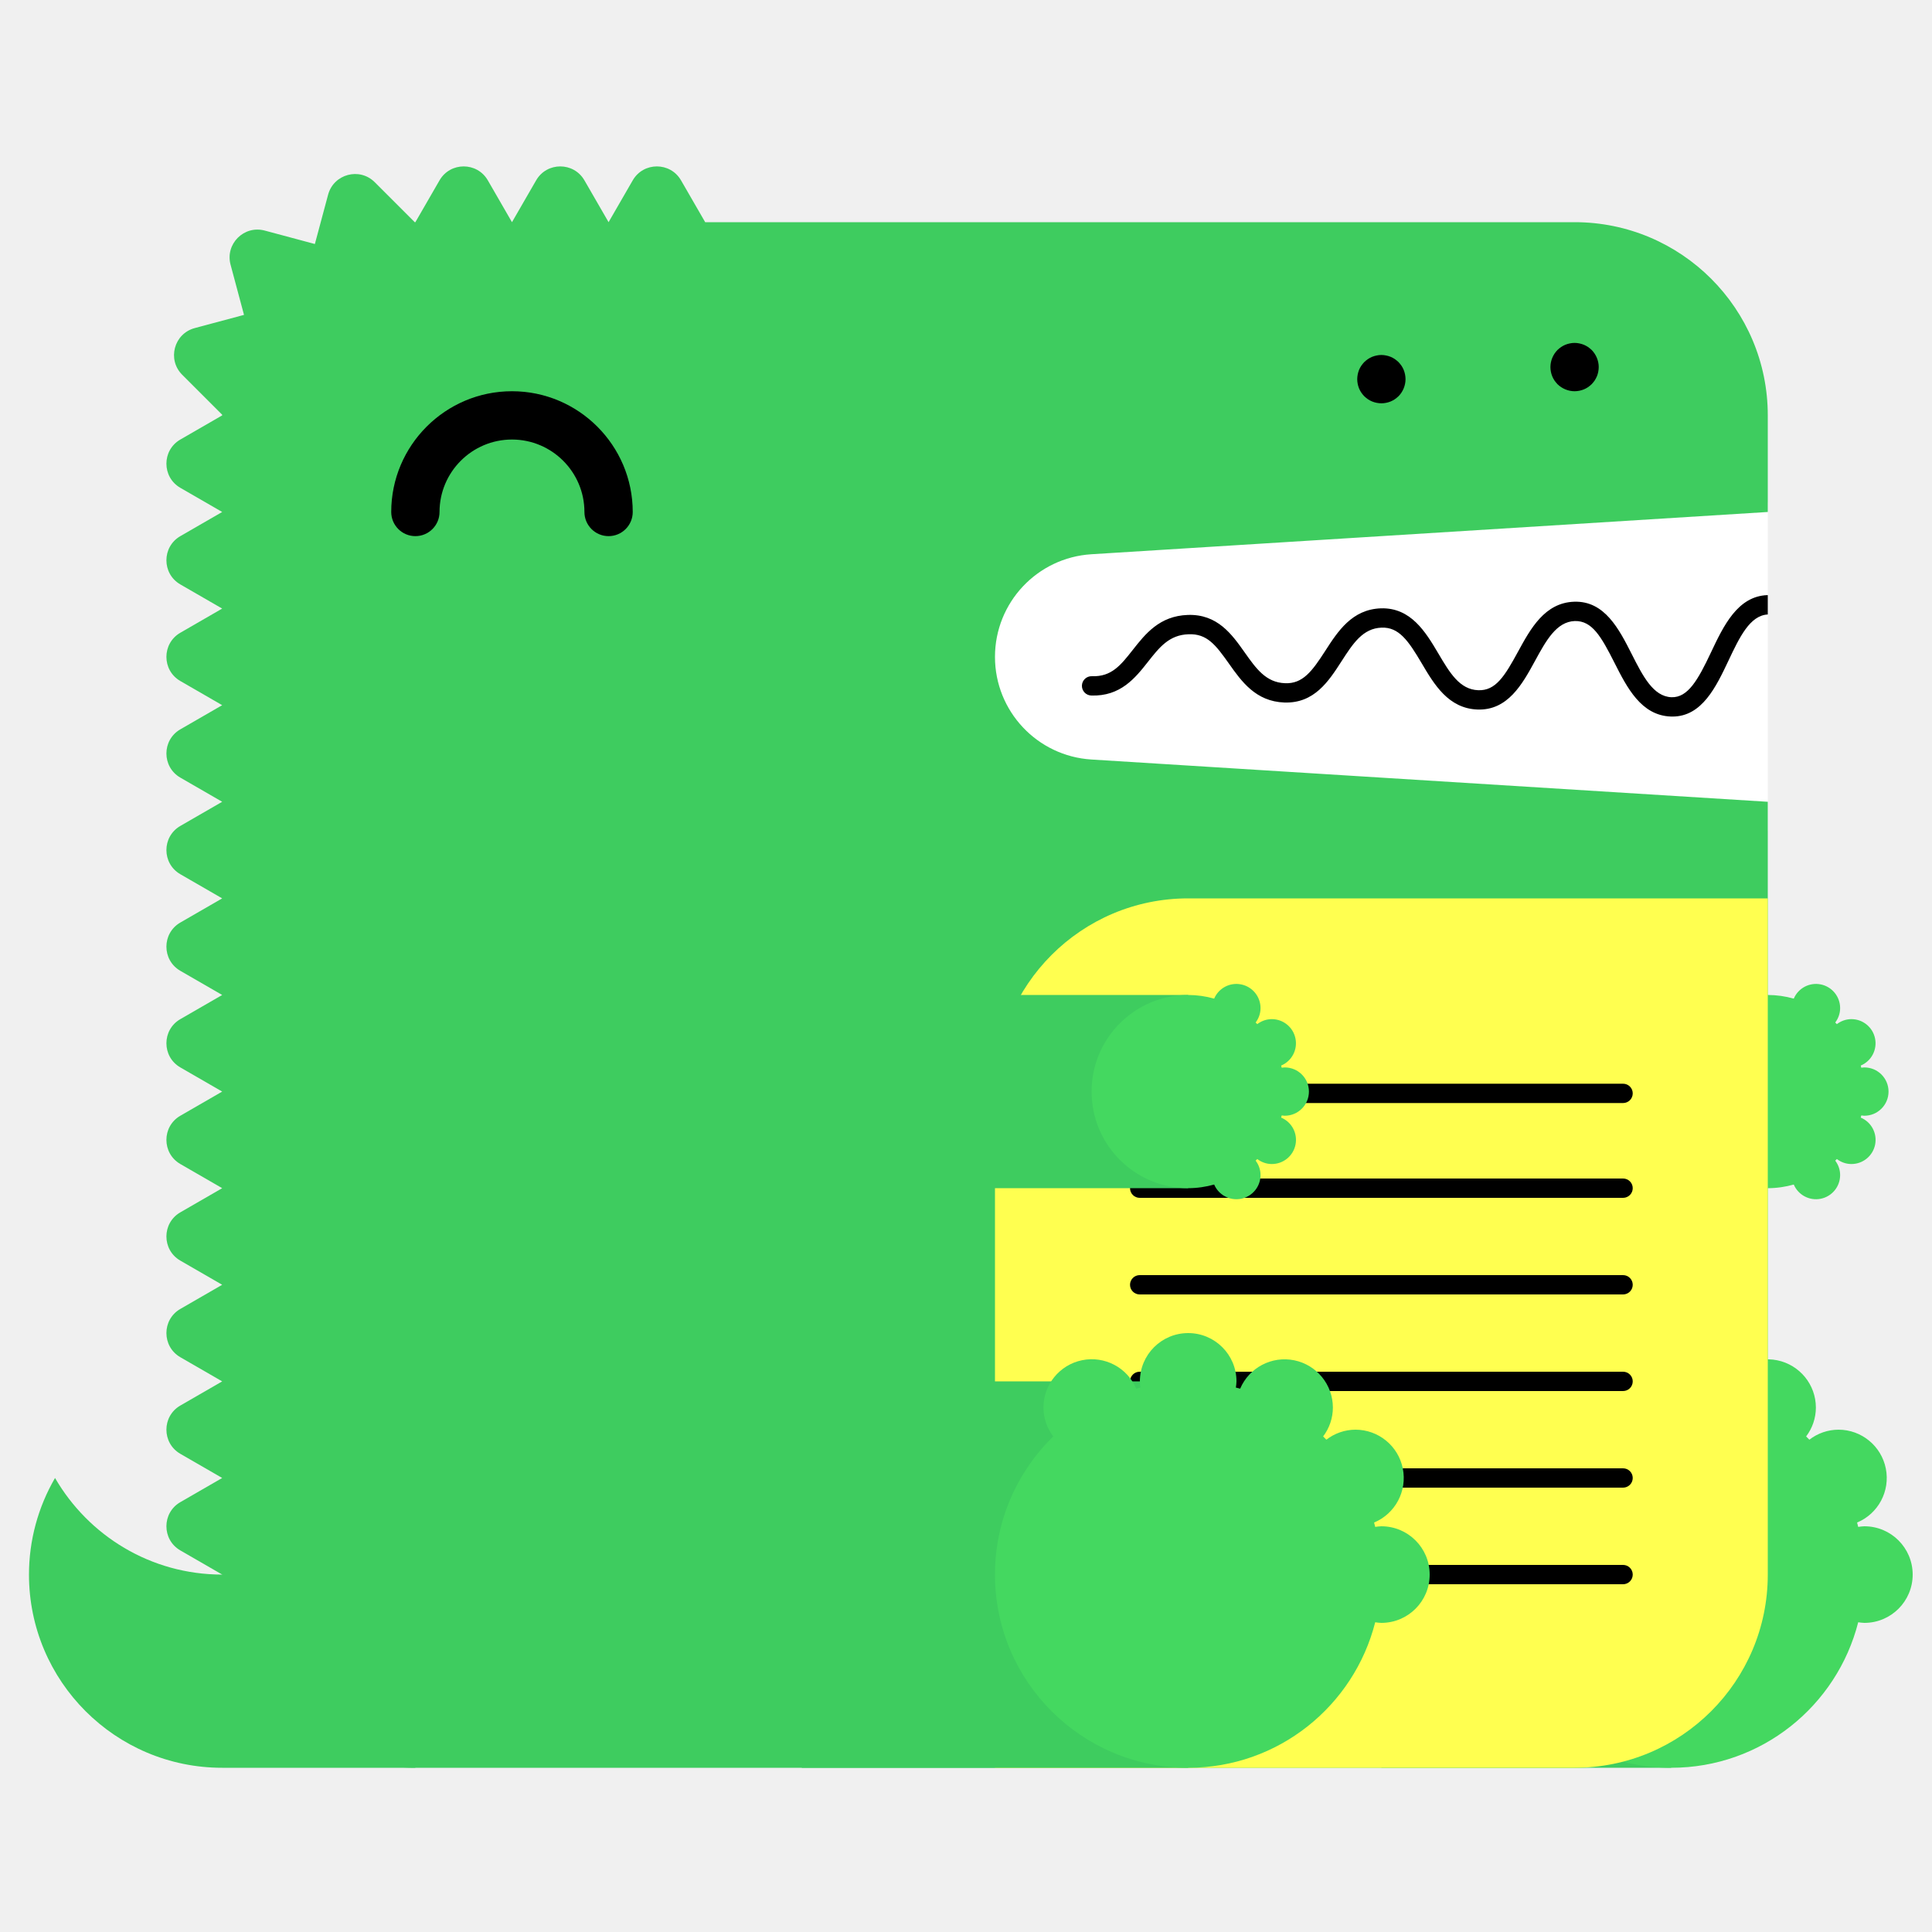
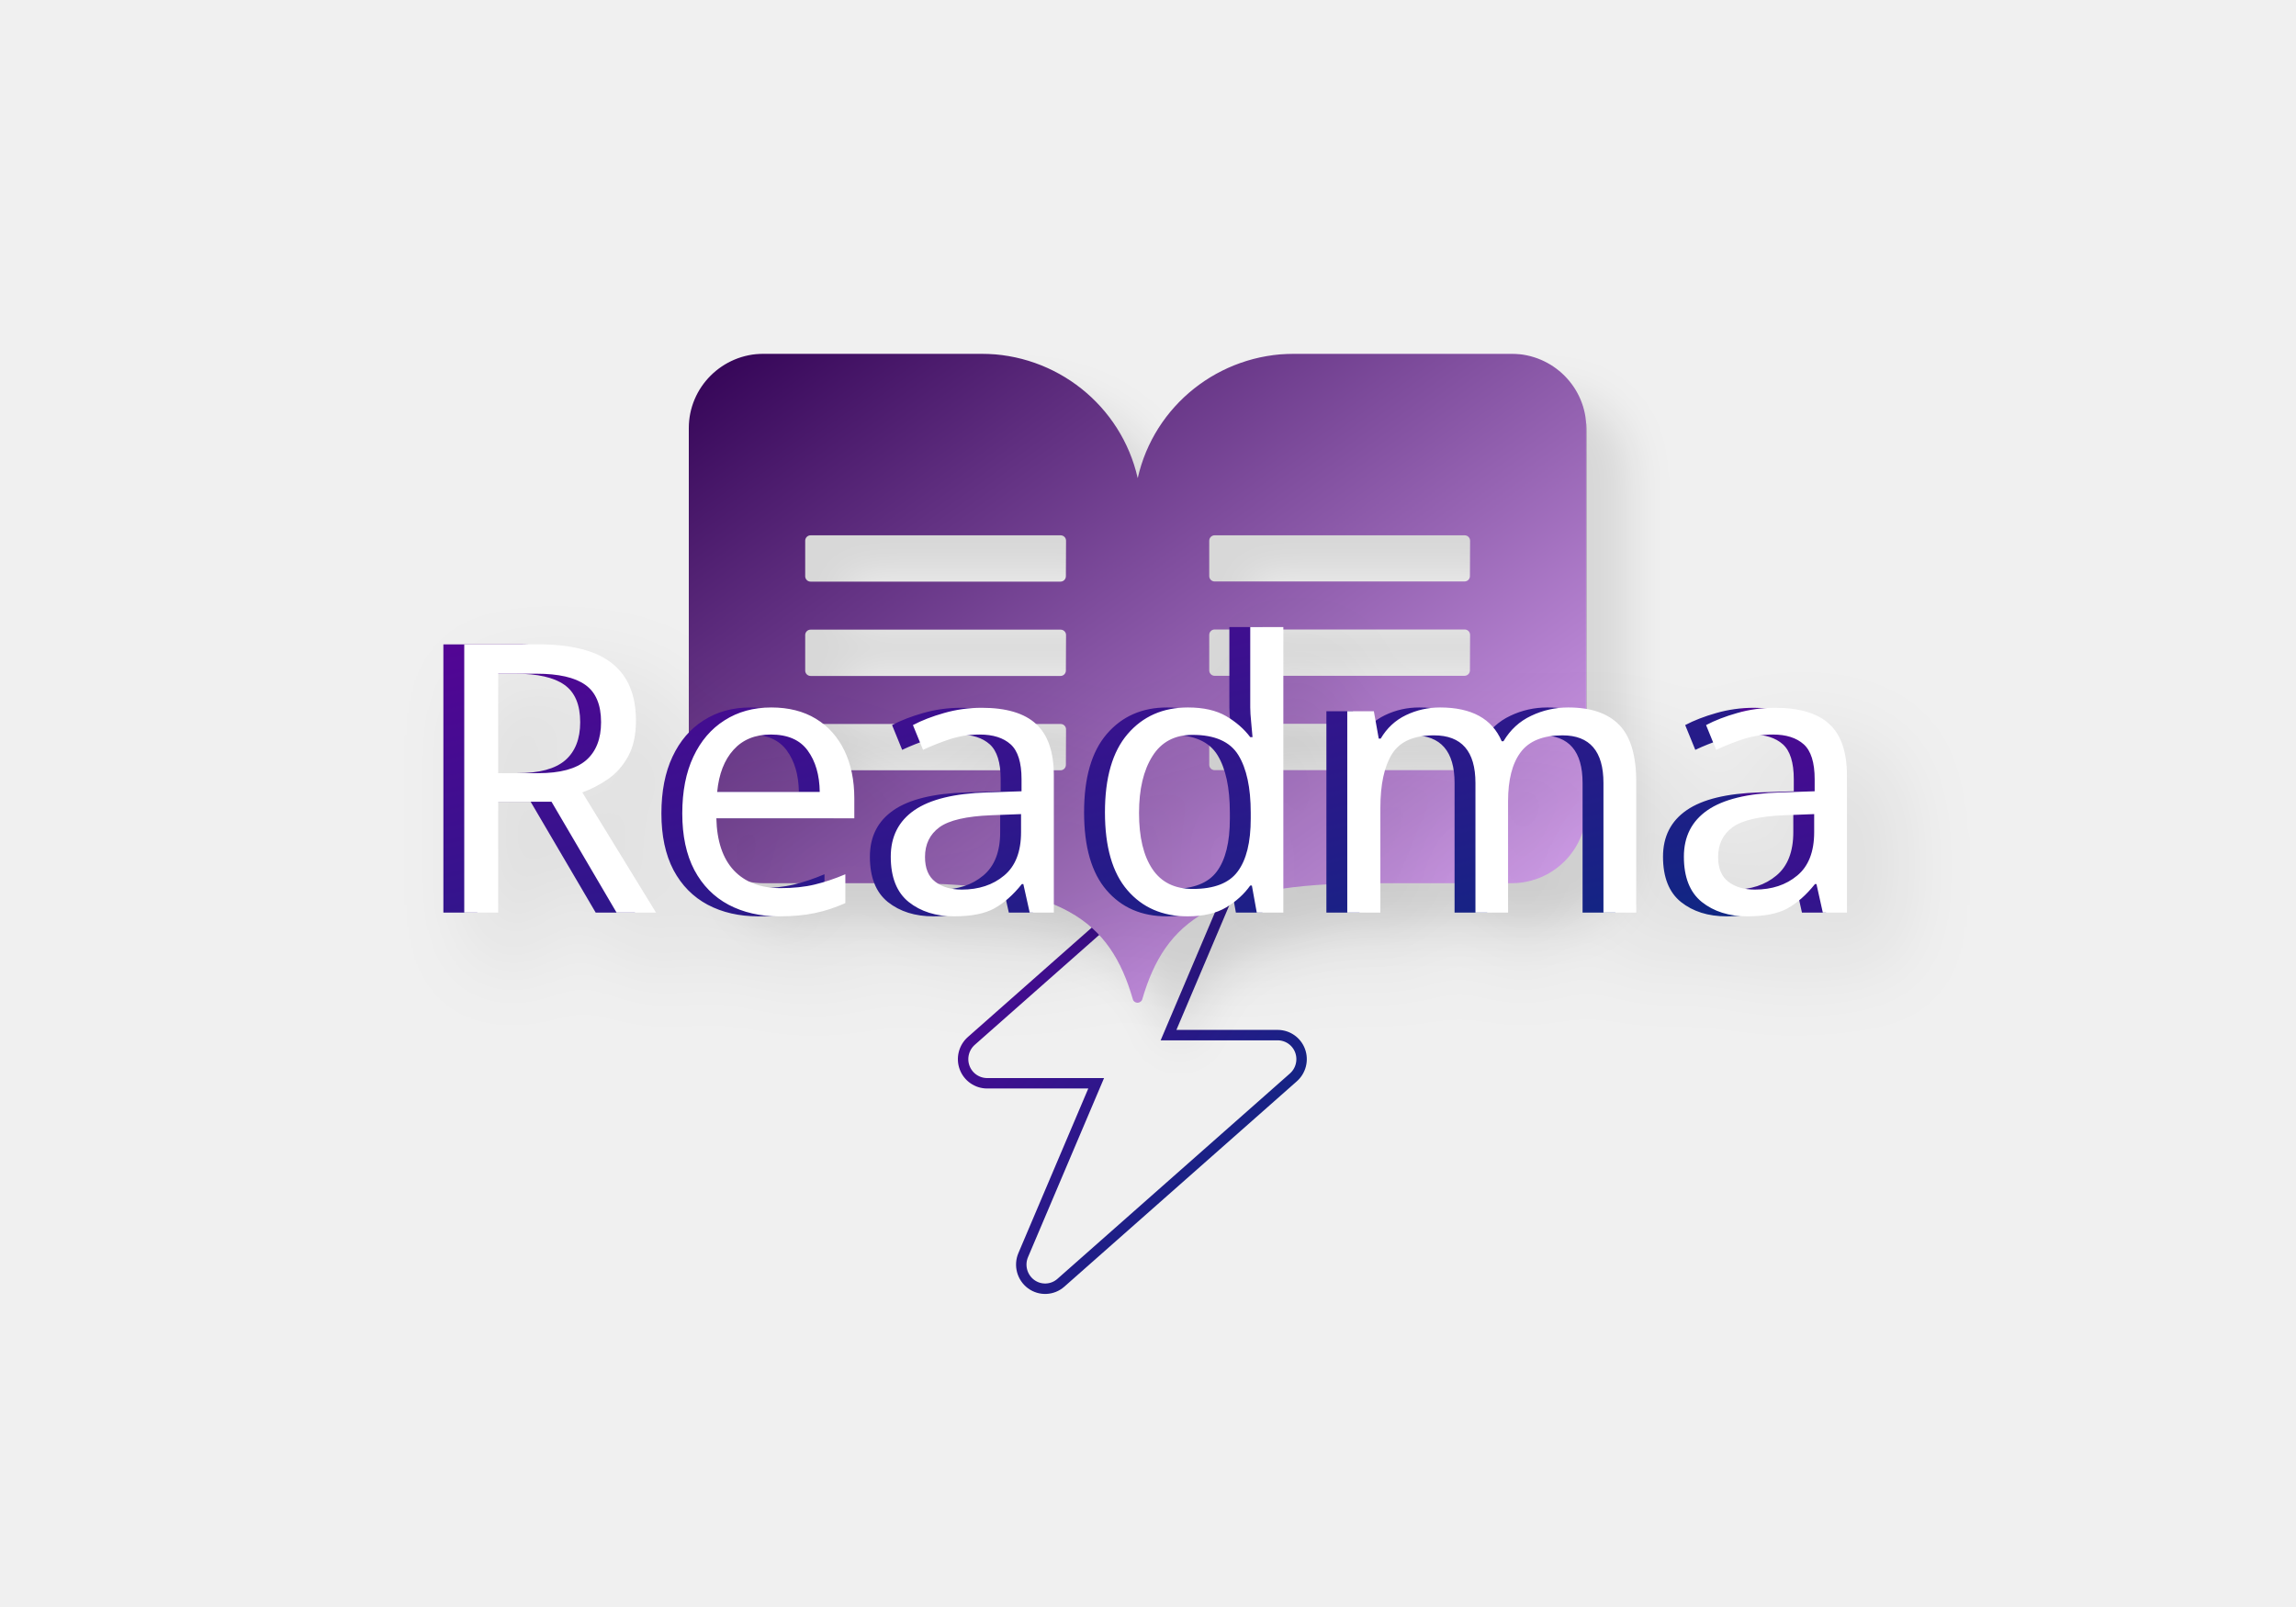
- <svg xmlns="http://www.w3.org/2000/svg" width="200" height="200" viewBox="0 0 200 200">
-   <g fill="none" fill-rule="evenodd">
-     <path fill="#FFF" d="M99 52h84v34H99z" />
-     <path d="M23 163c-7.398 0-13.843-4.027-17.303-10A19.886 19.886 0 0 0 3 163c0 11.046 8.954 20 20 20h20v-20H23z" fill="#3ECC5F" />
-     <path d="M112.98 57.376L183 53V43c0-11.046-8.954-20-20-20H73l-2.5-4.33c-1.112-1.925-3.889-1.925-5 0L63 23l-2.5-4.33c-1.111-1.925-3.889-1.925-5 0L53 23l-2.5-4.33c-1.111-1.925-3.889-1.925-5 0L43 23c-.022 0-.042.003-.065.003l-4.142-4.141c-1.57-1.571-4.252-.853-4.828 1.294l-1.369 5.104-5.192-1.392c-2.148-.575-4.111 1.389-3.535 3.536l1.39 5.193-5.102 1.367c-2.148.576-2.867 3.259-1.296 4.83l4.142 4.142c0 .021-.003.042-.003.064l-4.33 2.5c-1.925 1.111-1.925 3.889 0 5L23 53l-4.33 2.5c-1.925 1.111-1.925 3.889 0 5L23 63l-4.33 2.5c-1.925 1.111-1.925 3.889 0 5L23 73l-4.33 2.5c-1.925 1.111-1.925 3.889 0 5L23 83l-4.33 2.5c-1.925 1.111-1.925 3.889 0 5L23 93l-4.33 2.5c-1.925 1.111-1.925 3.889 0 5L23 103l-4.33 2.5c-1.925 1.111-1.925 3.889 0 5L23 113l-4.33 2.5c-1.925 1.111-1.925 3.889 0 5L23 123l-4.33 2.5c-1.925 1.111-1.925 3.889 0 5L23 133l-4.33 2.5c-1.925 1.111-1.925 3.889 0 5L23 143l-4.33 2.5c-1.925 1.111-1.925 3.889 0 5L23 153l-4.33 2.5c-1.925 1.111-1.925 3.889 0 5L23 163c0 11.046 8.954 20 20 20h120c11.046 0 20-8.954 20-20V83l-70.02-4.376A10.645 10.645 0 0 1 103 68c0-5.621 4.37-10.273 9.98-10.624" fill="#3ECC5F" />
-     <path fill="#3ECC5F" d="M143 183h30v-40h-30z" />
-     <path d="M193 158c-.219 0-.428.037-.639.064-.038-.15-.074-.301-.116-.451A5 5 0 0 0 190.32 148a4.96 4.96 0 0 0-3.016 1.036 26.531 26.531 0 0 0-.335-.336 4.955 4.955 0 0 0 1.011-2.987 5 5 0 0 0-9.599-1.959c-.148-.042-.297-.077-.445-.115.027-.211.064-.42.064-.639a5 5 0 0 0-5-5 5 5 0 0 0-5 5c0 .219.037.428.064.639-.148.038-.297.073-.445.115a4.998 4.998 0 0 0-9.599 1.959c0 1.125.384 2.151 1.011 2.987-3.717 3.632-6.031 8.693-6.031 14.3 0 11.046 8.954 20 20 20 9.339 0 17.16-6.41 19.361-15.064.211.027.42.064.639.064a5 5 0 0 0 5-5 5 5 0 0 0-5-5" fill="#44D860" />
-     <path fill="#3ECC5F" d="M153 123h30v-20h-30z" />
-     <path d="M193 115.5a2.5 2.5 0 1 0 0-5c-.109 0-.214.019-.319.032-.02-.075-.037-.15-.058-.225a2.501 2.501 0 0 0-.963-4.807c-.569 0-1.088.197-1.508.518a6.653 6.653 0 0 0-.168-.168c.314-.417.506-.931.506-1.494a2.5 2.5 0 0 0-4.8-.979A9.987 9.987 0 0 0 183 103c-5.522 0-10 4.478-10 10s4.478 10 10 10c.934 0 1.833-.138 2.69-.377a2.5 2.5 0 0 0 4.8-.979c0-.563-.192-1.077-.506-1.494.057-.055.113-.111.168-.168.42.321.939.518 1.508.518a2.5 2.5 0 0 0 .963-4.807c.021-.074.038-.15.058-.225.105.013.21.032.319.032" fill="#44D860" />
-     <path d="M63 55.5a2.5 2.5 0 0 1-2.5-2.5c0-4.136-3.364-7.5-7.5-7.5s-7.5 3.364-7.5 7.5a2.5 2.5 0 1 1-5 0c0-6.893 5.607-12.5 12.5-12.5S65.5 46.107 65.5 53a2.5 2.5 0 0 1-2.5 2.5" fill="#000" />
-     <path d="M103 183h60c11.046 0 20-8.954 20-20V93h-60c-11.046 0-20 8.954-20 20v70z" fill="#FFFF50" />
-     <path d="M168.02 124h-50.04a1 1 0 1 1 0-2h50.04a1 1 0 1 1 0 2m0 20h-50.04a1 1 0 1 1 0-2h50.04a1 1 0 1 1 0 2m0 20h-50.04a1 1 0 1 1 0-2h50.04a1 1 0 1 1 0 2m0-49.814h-50.04a1 1 0 1 1 0-2h50.04a1 1 0 1 1 0 2m0 19.814h-50.04a1 1 0 1 1 0-2h50.04a1 1 0 1 1 0 2m0 20h-50.04a1 1 0 1 1 0-2h50.04a1 1 0 1 1 0 2M183 61.611c-.012 0-.022-.006-.034-.005-3.09.105-4.552 3.196-5.842 5.923-1.346 2.85-2.387 4.703-4.093 4.647-1.889-.068-2.969-2.202-4.113-4.46-1.314-2.594-2.814-5.536-5.963-5.426-3.046.104-4.513 2.794-5.807 5.167-1.377 2.528-2.314 4.065-4.121 3.994-1.927-.07-2.951-1.805-4.136-3.813-1.321-2.236-2.848-4.75-5.936-4.664-2.994.103-4.465 2.385-5.763 4.4-1.373 2.13-2.335 3.428-4.165 3.351-1.973-.07-2.992-1.51-4.171-3.177-1.324-1.873-2.816-3.993-5.895-3.89-2.928.1-4.399 1.97-5.696 3.618-1.232 1.564-2.194 2.802-4.229 2.724a1 1 0 0 0-.072 2c3.017.101 4.545-1.8 5.872-3.487 1.177-1.496 2.193-2.787 4.193-2.855 1.926-.082 2.829 1.115 4.195 3.045 1.297 1.834 2.769 3.914 5.731 4.021 3.103.104 4.596-2.215 5.918-4.267 1.182-1.834 2.202-3.417 4.15-3.484 1.793-.067 2.769 1.35 4.145 3.681 1.297 2.197 2.766 4.686 5.787 4.796 3.125.108 4.634-2.62 5.949-5.035 1.139-2.088 2.214-4.06 4.119-4.126 1.793-.042 2.728 1.595 4.111 4.33 1.292 2.553 2.757 5.445 5.825 5.556l.169.003c3.064 0 4.518-3.075 5.805-5.794 1.139-2.41 2.217-4.68 4.067-4.773v-2z" fill="#000" />
-     <path fill="#3ECC5F" d="M83 183h40v-40H83z" />
-     <path d="M143 158c-.219 0-.428.037-.639.064-.038-.15-.074-.301-.116-.451A5 5 0 0 0 140.32 148a4.96 4.96 0 0 0-3.016 1.036 26.531 26.531 0 0 0-.335-.336 4.955 4.955 0 0 0 1.011-2.987 5 5 0 0 0-9.599-1.959c-.148-.042-.297-.077-.445-.115.027-.211.064-.42.064-.639a5 5 0 0 0-5-5 5 5 0 0 0-5 5c0 .219.037.428.064.639-.148.038-.297.073-.445.115a4.998 4.998 0 0 0-9.599 1.959c0 1.125.384 2.151 1.011 2.987-3.717 3.632-6.031 8.693-6.031 14.3 0 11.046 8.954 20 20 20 9.339 0 17.16-6.41 19.361-15.064.211.027.42.064.639.064a5 5 0 0 0 5-5 5 5 0 0 0-5-5" fill="#44D860" />
-     <path fill="#3ECC5F" d="M83 123h40v-20H83z" />
-     <path d="M133 115.5a2.5 2.5 0 1 0 0-5c-.109 0-.214.019-.319.032-.02-.075-.037-.15-.058-.225a2.501 2.501 0 0 0-.963-4.807c-.569 0-1.088.197-1.508.518a6.653 6.653 0 0 0-.168-.168c.314-.417.506-.931.506-1.494a2.5 2.5 0 0 0-4.8-.979A9.987 9.987 0 0 0 123 103c-5.522 0-10 4.478-10 10s4.478 10 10 10c.934 0 1.833-.138 2.69-.377a2.5 2.5 0 0 0 4.8-.979c0-.563-.192-1.077-.506-1.494.057-.055.113-.111.168-.168.42.321.939.518 1.508.518a2.5 2.5 0 0 0 .963-4.807c.021-.074.038-.15.058-.225.105.013.21.032.319.032" fill="#44D860" />
-     <path d="M143 41.75c-.16 0-.33-.02-.49-.05a2.52 2.52 0 0 1-.47-.14c-.15-.06-.29-.14-.431-.23-.13-.09-.259-.2-.38-.31-.109-.12-.219-.24-.309-.38s-.17-.28-.231-.43a2.619 2.619 0 0 1-.189-.96c0-.16.02-.33.05-.49.03-.16.08-.31.139-.47.061-.15.141-.29.231-.43.09-.13.2-.26.309-.38.121-.11.25-.22.38-.31.141-.09.281-.17.431-.23.149-.06.31-.11.47-.14.32-.07.65-.07.98 0 .159.03.32.08.47.14.149.06.29.14.43.23.13.09.259.2.38.31.11.12.22.25.31.38.09.14.17.28.23.43.06.16.11.31.14.47.029.16.05.33.05.49 0 .66-.271 1.31-.73 1.77-.121.11-.25.22-.38.31-.14.09-.281.17-.43.23a2.565 2.565 0 0 1-.96.19m20-1.25c-.66 0-1.3-.27-1.771-.73a3.802 3.802 0 0 1-.309-.38c-.09-.14-.17-.28-.231-.43a2.619 2.619 0 0 1-.189-.96c0-.66.27-1.3.729-1.77.121-.11.25-.22.38-.31.141-.09.281-.17.431-.23.149-.06.31-.11.47-.14.32-.07.66-.07.98 0 .159.03.32.08.47.14.149.06.29.14.43.23.13.09.259.2.38.31.459.47.73 1.11.73 1.77 0 .16-.021.33-.05.49-.03.16-.08.32-.14.47-.07.15-.14.29-.23.43-.09.13-.2.26-.31.38-.121.11-.25.22-.38.31-.14.09-.281.17-.43.23a2.565 2.565 0 0 1-.96.19" fill="#000" />
+ <svg xmlns="http://www.w3.org/2000/svg" width="220" height="154" id="screenshot-ba0ea9b7-c829-8006-8004-caa62e1c6f9c" viewBox="-39 -27 220 154" fill="none" version="1.1">
+   <style>@font-face{font-family:'Sulphur Point';font-style:normal;font-weight:400;font-display:block;src:url(https://design.penpot.app/internal/gfonts/font/sulphurpoint/v15/RLp5K5vv8KaycDcazWFPBj2adfAYupEu.woff2) format('woff2');unicode-range:U+0100-02BA, U+02BD-02C5, U+02C7-02CC, U+02CE-02D7, U+02DD-02FF, U+0304, U+0308, U+0329, U+1D00-1DBF, U+1E00-1E9F, U+1EF2-1EFF, U+2020, U+20A0-20AB, U+20AD-20C0, U+2113, U+2C60-2C7F, U+A720-A7FF}@font-face{font-family:'Sulphur Point';font-style:normal;font-weight:400;font-display:block;src:url(https://design.penpot.app/internal/gfonts/font/sulphurpoint/v15/RLp5K5vv8KaycDcazWFPBj2adf4Yug.woff2) format('woff2');unicode-range:U+0000-00FF, U+0131, U+0152-0153, U+02BB-02BC, U+02C6, U+02DA, U+02DC, U+0304, U+0308, U+0329, U+2000-206F, U+20AC, U+2122, U+2191, U+2193, U+2212, U+2215, U+FEFF, U+FFFD}</style>
+   <g id="shape-ba0ea9b7-c829-8006-8004-caa62e1c6f9c">
+     <g id="shape-ba0ea9b7-c829-8006-8004-caa5589c1b90" style="fill: rgb(0, 0, 0);">
+       <g id="shape-ba0ea9b7-c829-8006-8004-caa5589c8e5e">
+         <path d="M80.417 55.921a2.83 2.83 0 0 0-.923-3.384 2.77 2.77 0 0 0-3.474.158L53.735 72.382a2.832 2.832 0 0 0-.775 3.102 2.81 2.81 0 0 0 2.611 1.828h9.707l-6.695 15.767a2.83 2.83 0 0 0 .923 3.384 2.77 2.77 0 0 0 3.474-.158l22.285-19.687a2.832 2.832 0 0 0 .775-3.102 2.793 2.793 0 0 0-2.611-1.82h-9.707l6.695-15.775Z" style="fill: rgb(255, 255, 255); fill-opacity: 0;" class="fills" id="fills-ba0ea9b7-c829-8006-8004-caa5589c8e5e" />
+         <g id="strokes-ba0ea9b7-c829-8006-8004-caa5589c8e5e" class="strokes">
+           <g class="inner-stroke-shape">
+             <defs>
+               <linearGradient id="stroke-color-gradient-render-4-0" x1="-.009" y1="-.011" x2=".995" y2=".997">
+                 <stop offset="0" stop-color="#5c0097" />
+                 <stop offset="1" stop-color="#002e7f" />
+               </linearGradient>
+               <clipPath id="inner-stroke-render-4-ba0ea9b7-c829-8006-8004-caa5589c8e5e-0">
+                 <use href="#stroke-shape-render-4-ba0ea9b7-c829-8006-8004-caa5589c8e5e-0" />
+               </clipPath>
+               <path d="M80.417 55.921a2.83 2.83 0 0 0-.923-3.384 2.77 2.77 0 0 0-3.474.158L53.735 72.382a2.832 2.832 0 0 0-.775 3.102 2.81 2.81 0 0 0 2.611 1.828h9.707l-6.695 15.767a2.83 2.83 0 0 0 .923 3.384 2.77 2.77 0 0 0 3.474-.158l22.285-19.687a2.832 2.832 0 0 0 .775-3.102 2.793 2.793 0 0 0-2.611-1.82h-9.707l6.695-15.775Z" id="stroke-shape-render-4-ba0ea9b7-c829-8006-8004-caa5589c8e5e-0" style="fill: none; stroke-width: 2; stroke: url(&quot;#stroke-color-gradient-render-4-0&quot;);" />
+             </defs>
+             <use href="#stroke-shape-render-4-ba0ea9b7-c829-8006-8004-caa5589c8e5e-0" clip-path="url('#inner-stroke-render-4-ba0ea9b7-c829-8006-8004-caa5589c8e5e-0')" />
+           </g>
+         </g>
+       </g>
+     </g>
+     <g id="shape-ba0ea9b7-c829-8006-8004-caa5558f4051" filter="url(#filter-render-5)" style="fill: rgb(0, 0, 0);">
+       <defs>
+         <filter id="filter-render-5" x="-.314" y="-.355" width="1.767" height="1.868" filterUnits="objectBoundingBox" color-interpolation-filters="sRGB">
+           <feFlood flood-opacity="0" result="BackgroundImageFix" />
+           <feColorMatrix in="SourceAlpha" values="0 0 0 0 0 0 0 0 0 0 0 0 0 0 0 0 0 0 127 0" />
+           <feOffset dx="4" dy="4" />
+           <feGaussianBlur stdDeviation="2" />
+           <feColorMatrix values="0 0 0 0 0 0 0 0 0 0 0 0 0 0 0 0 0 0 0.1 0" />
+           <feBlend in2="BackgroundImageFix" result="filter_ba0ea9b7-c829-8006-8004-cacd7ba41d63" />
+           <feBlend in="SourceGraphic" in2="filter_ba0ea9b7-c829-8006-8004-cacd7ba41d63" result="shape" />
+         </filter>
+         <filter id="filter-shadow-render-5" x="-.314" y="-.355" width="1.767" height="1.868" filterUnits="objectBoundingBox" color-interpolation-filters="sRGB">
+           <feFlood flood-opacity="0" result="BackgroundImageFix" />
+           <feColorMatrix in="SourceAlpha" values="0 0 0 0 0 0 0 0 0 0 0 0 0 0 0 0 0 0 127 0" />
+           <feOffset dx="4" dy="4" />
+           <feGaussianBlur stdDeviation="2" />
+           <feColorMatrix values="0 0 0 0 0 0 0 0 0 0 0 0 0 0 0 0 0 0 0.1 0" />
+           <feBlend in2="BackgroundImageFix" result="filter_ba0ea9b7-c829-8006-8004-cacd7ba41d63" />
+           <feBlend in="SourceGraphic" in2="filter_ba0ea9b7-c829-8006-8004-cacd7ba41d63" result="shape" />
+         </filter>
+       </defs>
+       <g id="shape-ba0ea9b7-c829-8006-8004-caa555909b0d">
+         <defs>
+           <linearGradient id="fill-color-gradient-render-7-0" x1="-.009" y1="-.011" x2=".995" y2=".997">
+             <stop offset="0" stop-color="#300053" />
+             <stop offset="1" stop-color="#e7b3ff" />
+           </linearGradient>
+           <pattern patternUnits="userSpaceOnUse" x="27" y="6.902" width="86" height="62.18" id="fill-0-render-7">
+             <rect width="86" height="62.18" style="fill: url(&quot;#fill-color-gradient-render-7-0&quot;);" />
+           </pattern>
+         </defs>
+         <path d="M105.878 6.902H85.005c-7.181 0-13.422 4.943-14.99 11.92-1.583-6.977-7.809-11.92-14.99-11.92H34.167C30.21 6.902 27 10.094 27 14.027v36.486c0 3.934 3.21 7.125 7.167 7.125h13.392c15.259 0 19.813 3.622 21.993 11.133.105.416.776.416.896 0 2.195-7.511 6.749-11.133 21.993-11.133h13.392c3.957 0 7.167-3.191 7.167-7.125V14.042c0-3.919-3.18-7.11-7.122-7.14ZM63.132 46.298a.517.517 0 0 1-.523.519H38.676a.517.517 0 0 1-.523-.519v-3.4c0-.282.224-.519.523-.519h23.948c.284 0 .523.223.523.519l-.015 3.4Zm0-9.04a.517.517 0 0 1-.523.519H38.676a.517.517 0 0 1-.523-.519v-3.399c0-.282.224-.52.523-.52h23.948c.284 0 .523.223.523.52l-.015 3.399Zm0-9.04c0 .282-.224.52-.523.52H38.676a.518.518 0 0 1-.523-.52v-3.399c0-.282.224-.52.523-.52h23.948c.284 0 .523.223.523.52l-.015 3.399Zm38.715 18.065a.517.517 0 0 1-.523.519H77.391a.517.517 0 0 1-.523-.519v-3.399c0-.282.224-.52.523-.52h23.948c.284 0 .523.223.523.52l-.015 3.399Zm0-9.04a.517.517 0 0 1-.523.519H77.391a.517.517 0 0 1-.523-.519v-3.399c0-.282.224-.52.523-.52h23.948c.284 0 .523.223.523.52l-.015 3.399Zm0-9.04c0 .282-.224.52-.523.52H77.391a.518.518 0 0 1-.523-.52v-3.384c0-.282.224-.52.523-.52h23.948c.284 0 .523.223.523.52l-.015 3.384Z" fill="url(#fill-0-render-7)" class="fills" id="fills-ba0ea9b7-c829-8006-8004-caa555909b0d" />
+       </g>
+     </g>
+     <g id="shape-ba0ea9b7-c829-8006-8004-cacd3ca1d24f" filter="url(#filter-render-8)">
+       <defs>
+         <filter id="filter-render-8" x="-.3" y="-.886" width="1.692" height="3.045" filterUnits="objectBoundingBox" color-interpolation-filters="sRGB">
+           <feFlood flood-opacity="0" result="BackgroundImageFix" />
+           <feColorMatrix in="SourceAlpha" values="0 0 0 0 0 0 0 0 0 0 0 0 0 0 0 0 0 0 127 0" />
+           <feOffset dx="4" dy="4" />
+           <feGaussianBlur stdDeviation="4" />
+           <feColorMatrix values="0 0 0 0 0 0 0 0 0 0 0 0 0 0 0 0 0 0 0.1 0" />
+           <feBlend in2="BackgroundImageFix" result="filter_ba0ea9b7-c829-8006-8004-cacd6b83787c" />
+           <feBlend in="SourceGraphic" in2="filter_ba0ea9b7-c829-8006-8004-cacd6b83787c" result="shape" />
+         </filter>
+         <filter id="filter-shadow-render-8" x="-.3" y="-.886" width="1.692" height="3.045" filterUnits="objectBoundingBox" color-interpolation-filters="sRGB">
+           <feFlood flood-opacity="0" result="BackgroundImageFix" />
+           <feColorMatrix in="SourceAlpha" values="0 0 0 0 0 0 0 0 0 0 0 0 0 0 0 0 0 0 127 0" />
+           <feOffset dx="4" dy="4" />
+           <feGaussianBlur stdDeviation="4" />
+           <feColorMatrix values="0 0 0 0 0 0 0 0 0 0 0 0 0 0 0 0 0 0 0.1 0" />
+           <feBlend in2="BackgroundImageFix" result="filter_ba0ea9b7-c829-8006-8004-cacd6b83787c" />
+           <feBlend in="SourceGraphic" in2="filter_ba0ea9b7-c829-8006-8004-cacd6b83787c" result="shape" />
+         </filter>
+       </defs>
+       <g class="text-container" id="shape-ba0ea9b7-c829-8006-8004-caa389ff68f8">
+         <defs>
+           <linearGradient id="fill-color-gradient-render-9-0-0" x1="-.009" y1="-.097" x2=".997" y2="1.135">
+             <stop offset="0" stop-color="#5c0097" />
+             <stop offset="1" stop-color="#002e7f" />
+           </linearGradient>
+           <pattern patternUnits="userSpaceOnUse" x="0" y="32" width="127.734" height="36" id="fill-0-render-9-0">
+             <rect width="127.734" height="36" style="fill: url(&quot;#fill-color-gradient-render-9-0-0&quot;);" />
+           </pattern>
+         </defs>
+         <text y="71" dominant-baseline="ideographic" textLength="127.734" lengthAdjust="spacingAndGlyphs" fill="url(#fill-0-render-9-0)" style="text-transform: none; font-family: &quot;Sulphur Point&quot;; letter-spacing: normal; font-style: normal; font-weight: 400; white-space: pre; font-size: 36px; text-decoration: none solid rgba(0, 0, 0, 0); direction: ltr;" class="fills" id="fills-ba0ea9b7-c829-8006-8004-caa389ff68f8">Readma</text>
+       </g>
+       <g class="text-container" id="shape-ba0ea9b7-c829-8006-8004-caa5fe01b15a">
+         <defs>
+           <pattern patternUnits="userSpaceOnUse" x="2" y="32" width="127.734" height="36" id="fill-0-render-10-0">
+             <rect width="127.734" height="36" style="fill: rgb(255, 255, 255); fill-opacity: 1;" />
+           </pattern>
+         </defs>
+         <text x="2" y="71" dominant-baseline="ideographic" textLength="127.734" lengthAdjust="spacingAndGlyphs" style="text-transform: none; font-family: &quot;Sulphur Point&quot;; letter-spacing: normal; font-style: normal; font-weight: 400; white-space: pre; font-size: 36px; text-decoration: none solid rgb(255, 255, 255); direction: ltr; fill: rgb(255, 255, 255); fill-opacity: 1;" class="fills" id="fills-ba0ea9b7-c829-8006-8004-caa5fe01b15a">Readma</text>
+       </g>
+     </g>
  </g>
</svg>
